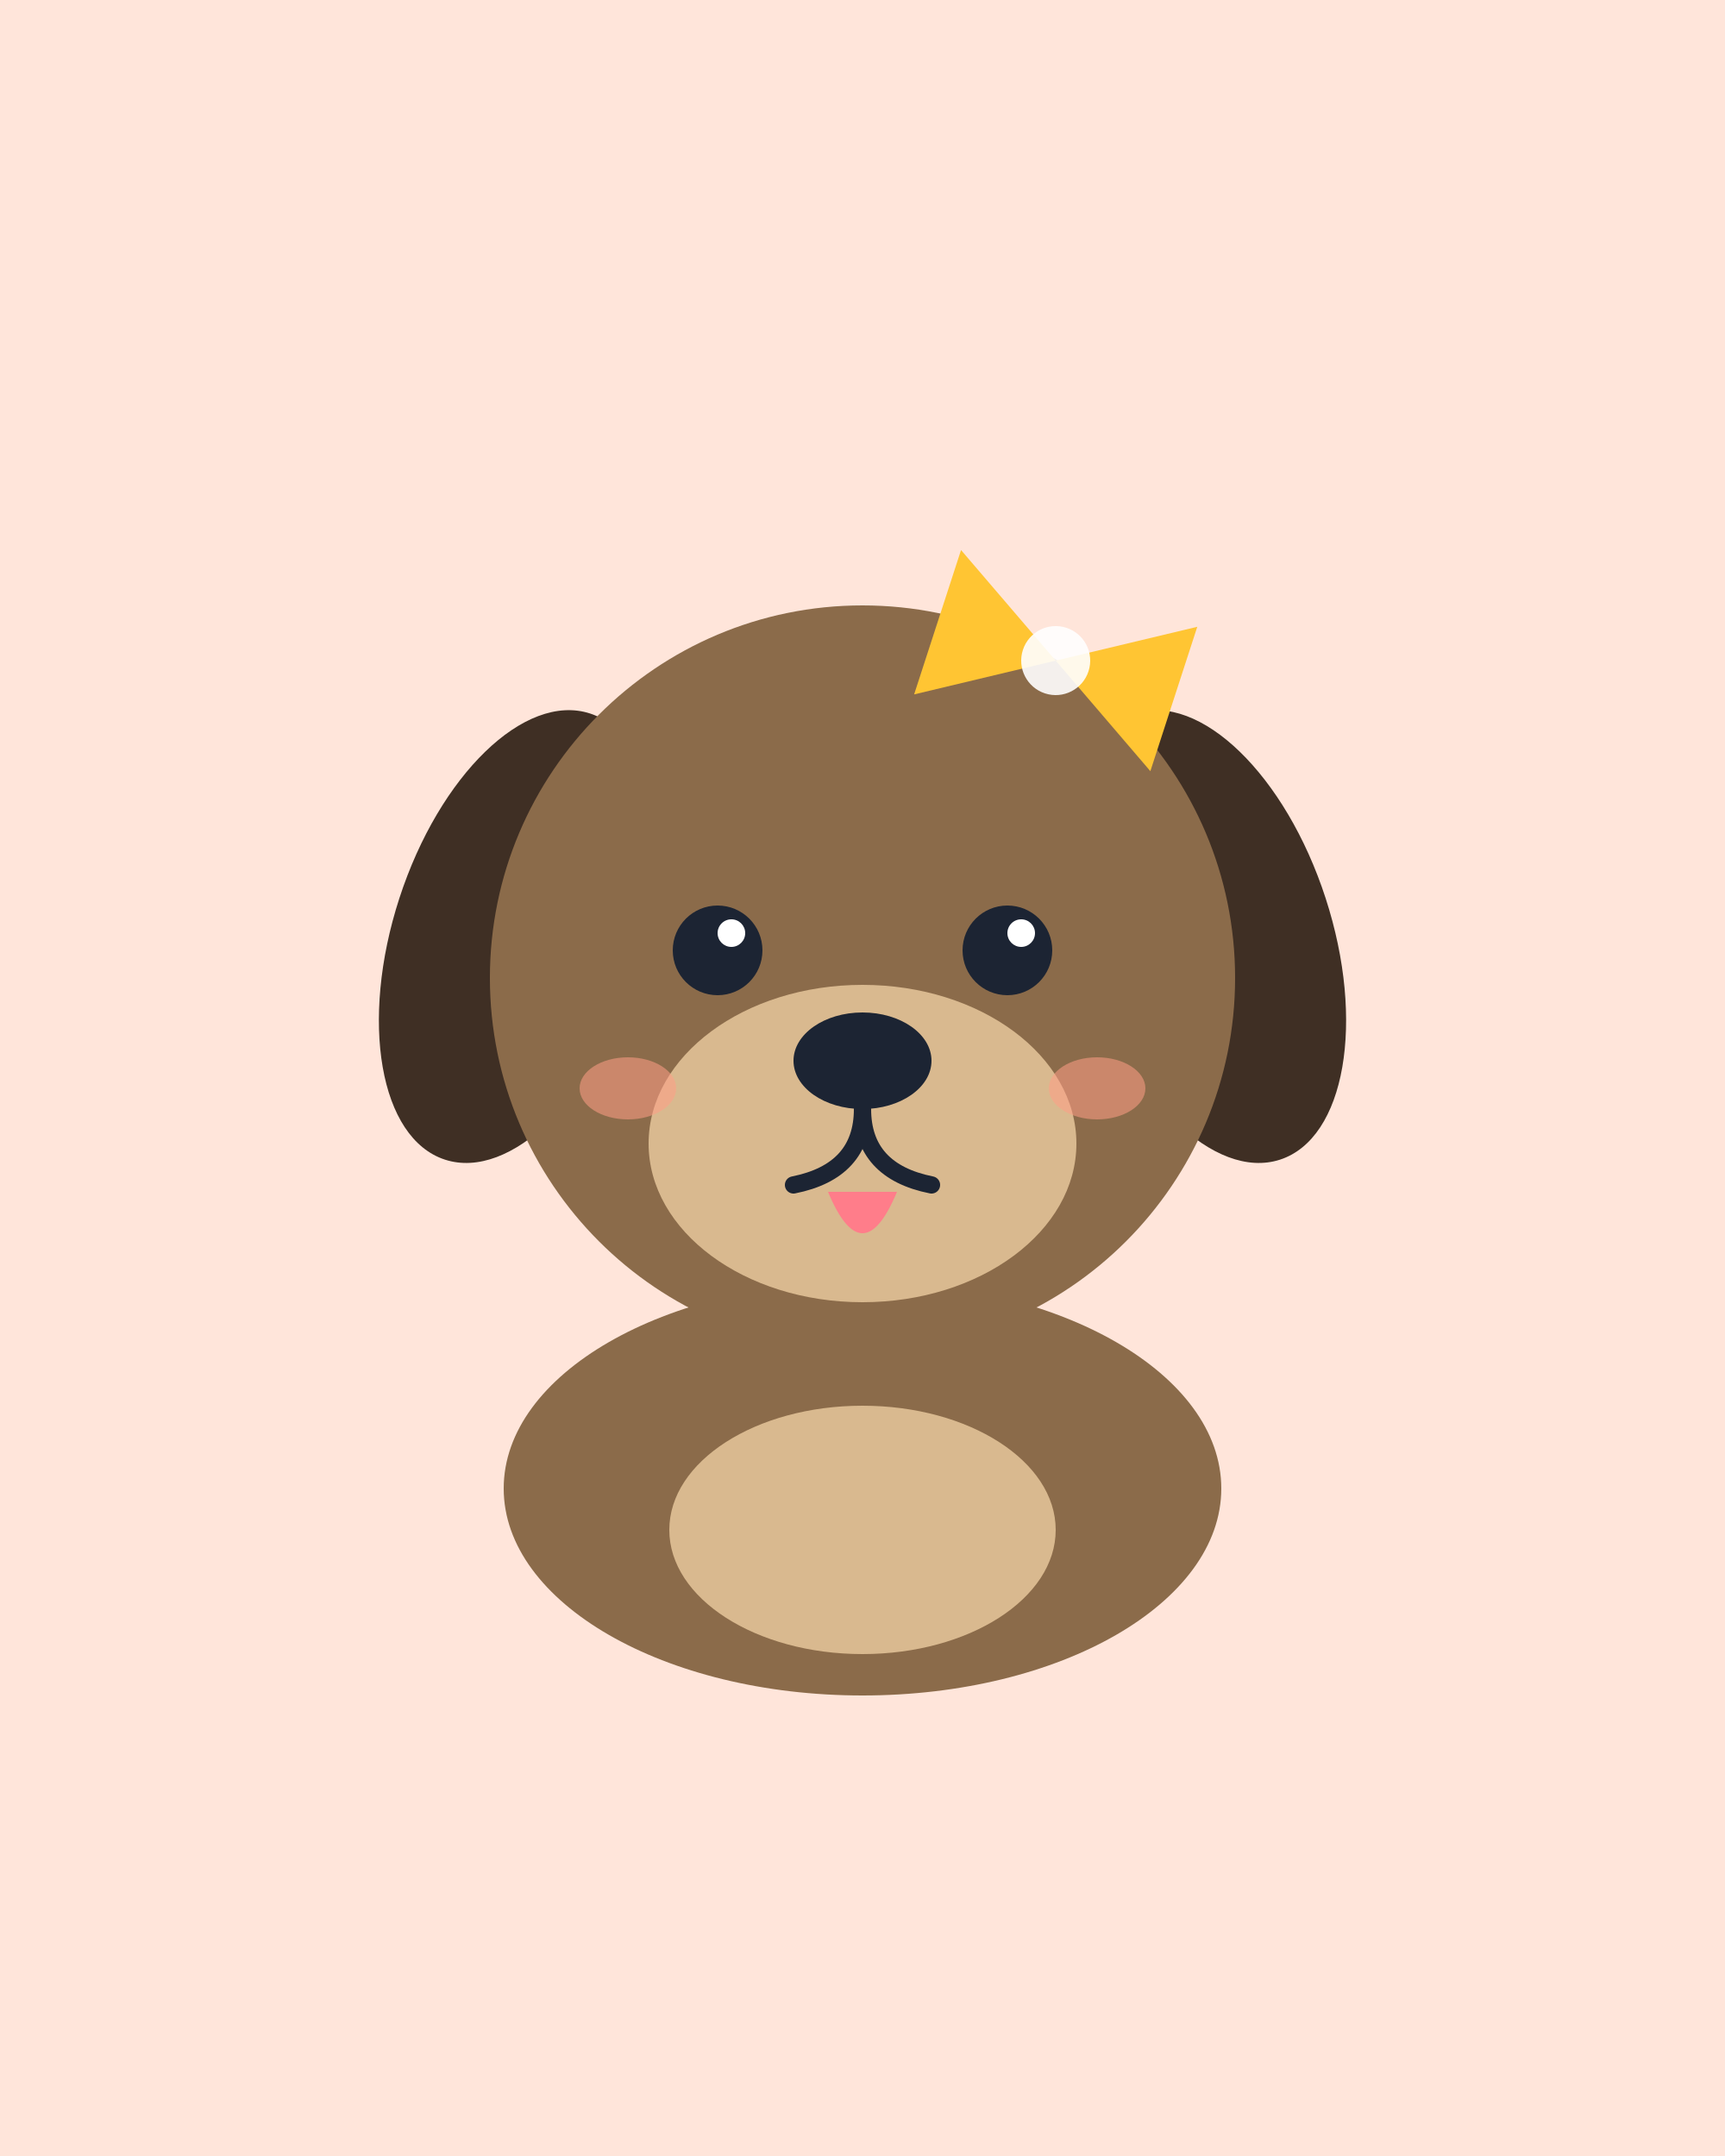
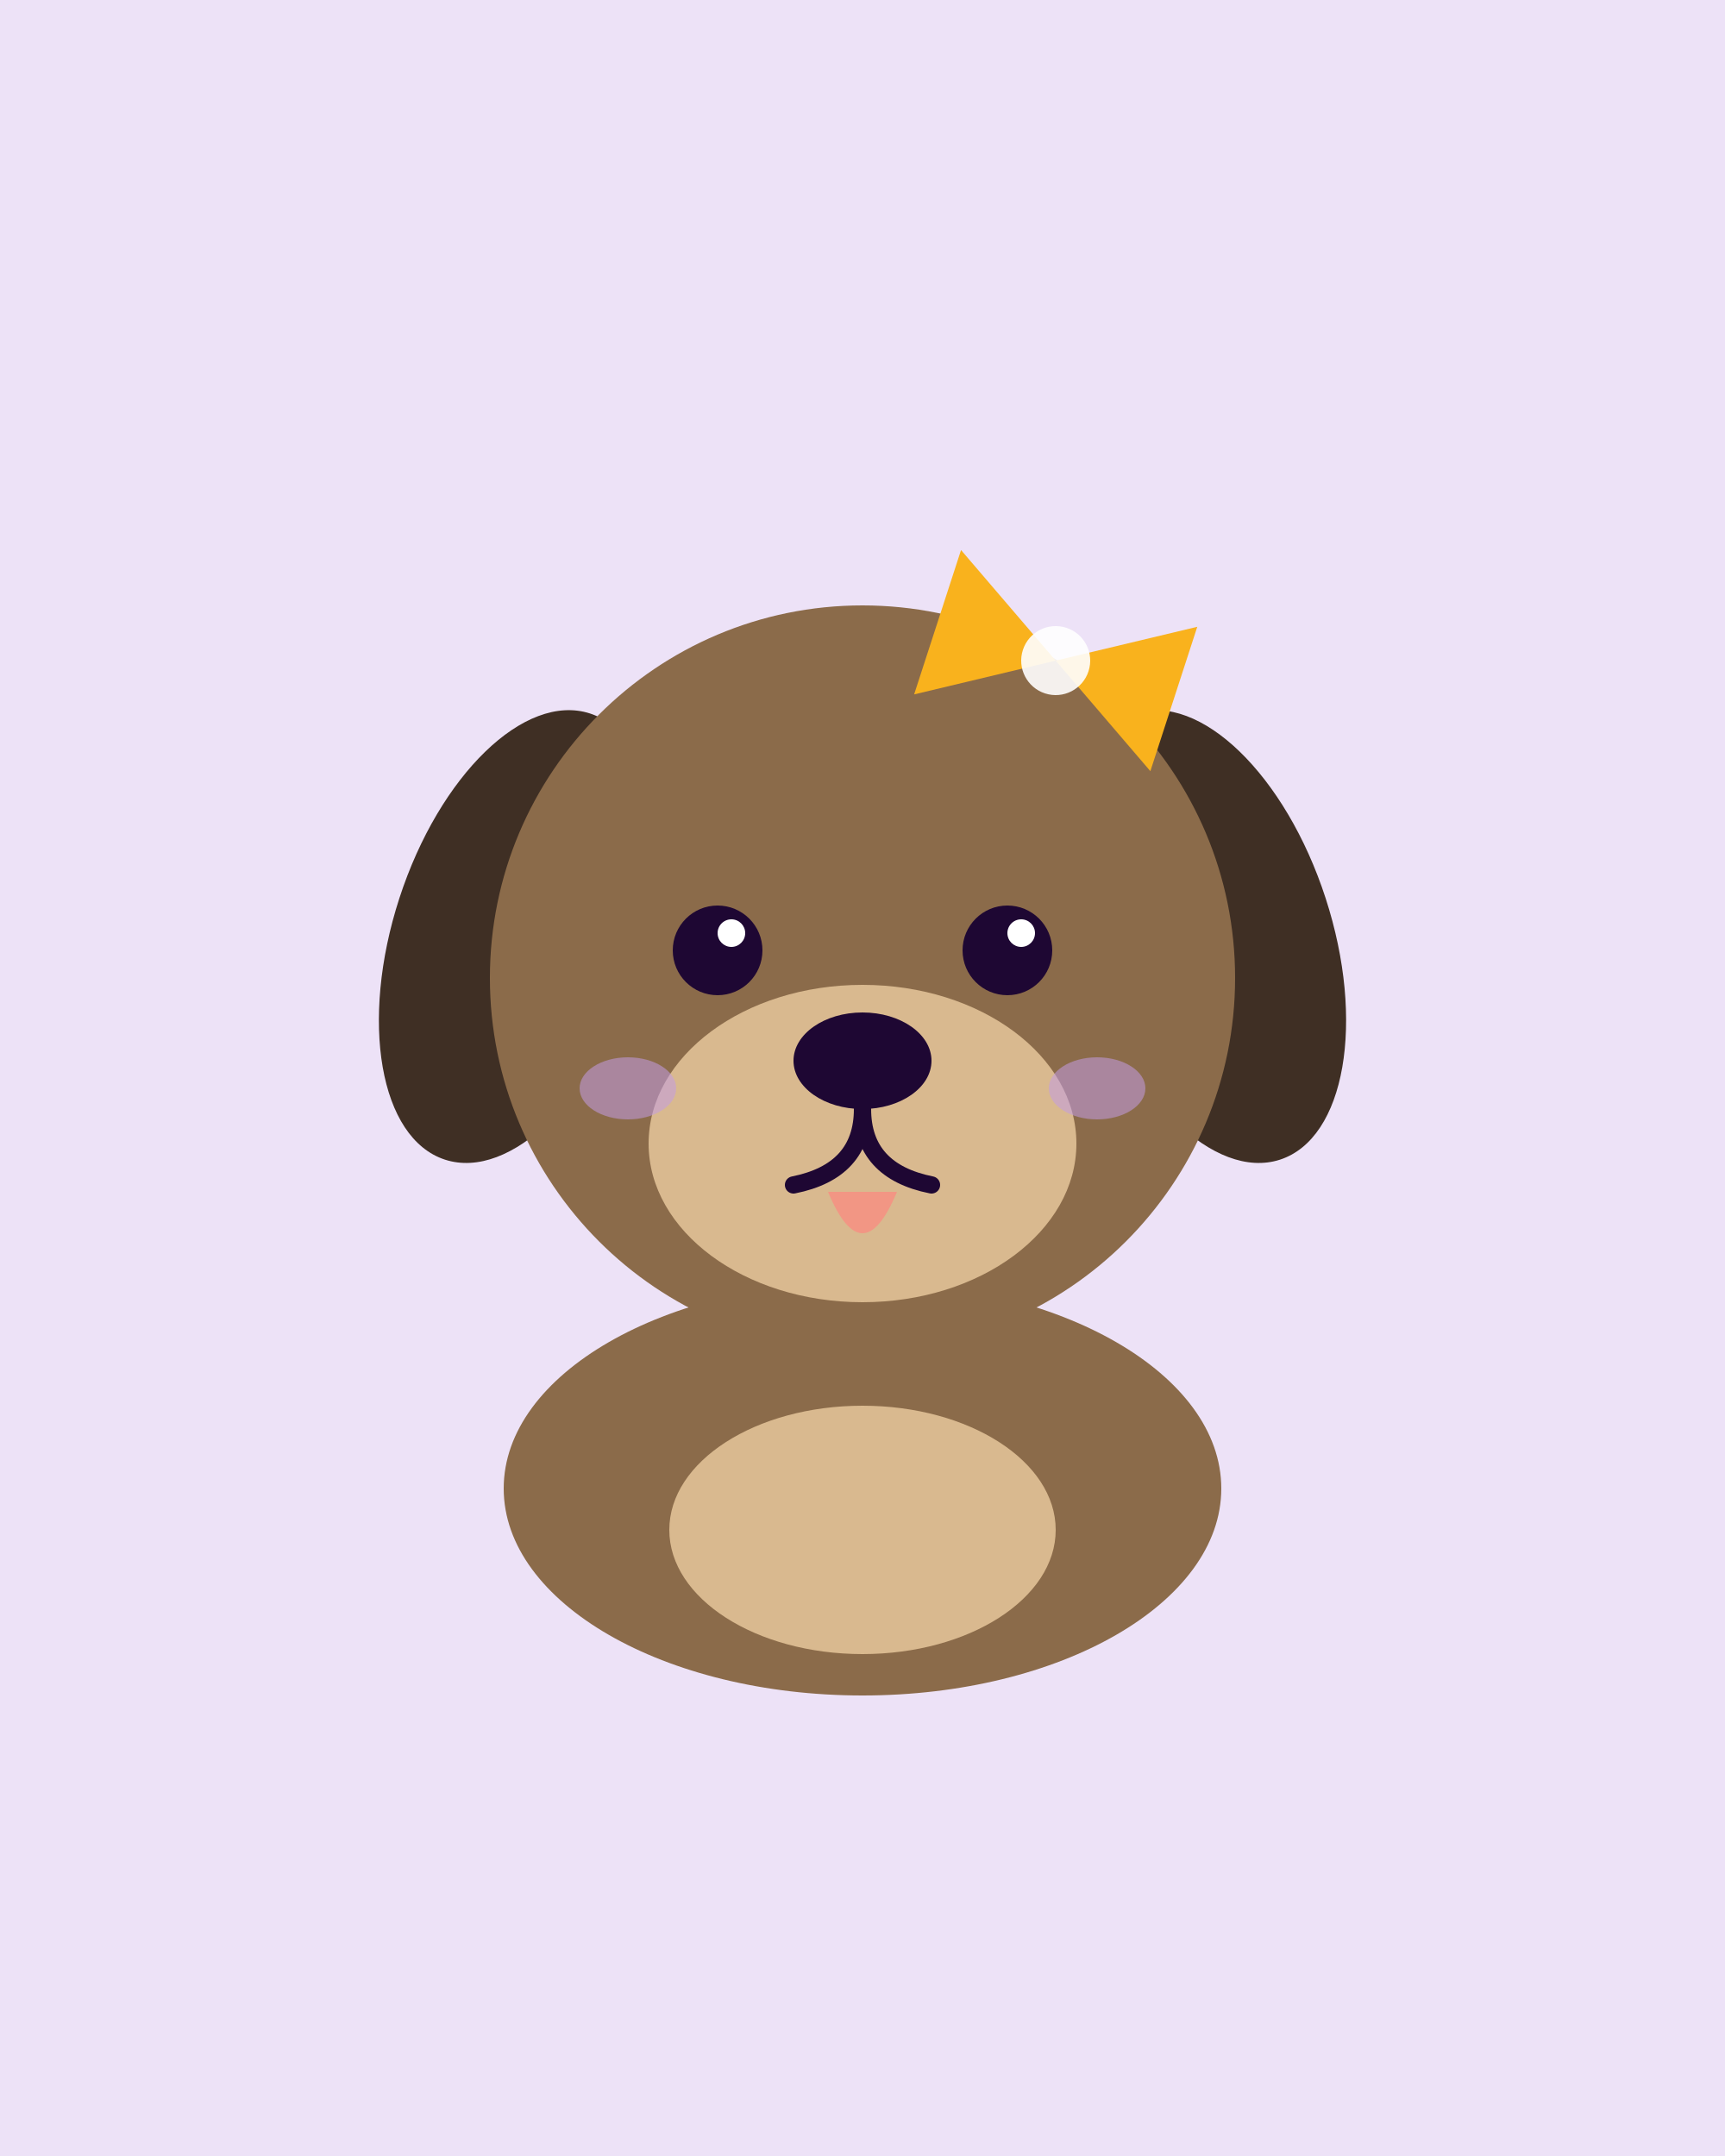
<svg xmlns="http://www.w3.org/2000/svg" viewBox="0 0 400 500">
-   <rect width="400" height="500" fill="#ffe5da" />
+   <rect width="400" height="500" fill="#EDE2F7" />
  <g transform="translate(40 70) scale(1.6)">
    <ellipse cx="100" cy="172" rx="52" ry="30" fill="#8b6b4a" />
    <ellipse cx="100" cy="178" rx="28" ry="18" fill="#d9b98f" />
    <ellipse cx="50" cy="92" rx="18" ry="34" fill="#3f2f24" transform="rotate(18 50 92)" />
    <ellipse cx="150" cy="92" rx="18" ry="34" fill="#3f2f24" transform="rotate(-18 150 92)" />
    <circle cx="100" cy="98" r="54" fill="#8b6b4a" />
    <ellipse cx="100" cy="122" rx="31" ry="23" fill="#d9b98f" />
-     <circle cx="79" cy="94" r="6.5" fill="#1c2433" />
-     <circle cx="121" cy="94" r="6.5" fill="#1c2433" />
+     <circle cx="79" cy="94" r="6.5" fill="#1E0733" />
+     <circle cx="121" cy="94" r="6.5" fill="#1E0733" />
    <circle cx="81" cy="91.5" r="2" fill="#fff" />
    <circle cx="123" cy="91.5" r="2" fill="#fff" />
-     <ellipse cx="66" cy="114" rx="7" ry="4.5" fill="#ff9f86" opacity=".55" />
-     <ellipse cx="134" cy="114" rx="7" ry="4.5" fill="#ff9f86" opacity=".55" />
-     <ellipse cx="100" cy="110" rx="10" ry="7" fill="#1c2433" />
-     <path d="M100 117 Q100 126 90 128 M100 117 Q100 126 110 128" stroke="#1c2433" stroke-width="2.5" fill="none" stroke-linecap="round" />
-     <path d="M95 129 Q100 141 105 129 Z" fill="#ff7d8a" />
+     <ellipse cx="66" cy="114" rx="7" ry="4.5" fill="#C29DE3" opacity=".55" />
+     <ellipse cx="134" cy="114" rx="7" ry="4.5" fill="#C29DE3" opacity=".55" />
+     <ellipse cx="100" cy="110" rx="10" ry="7" fill="#1E0733" />
+     <path d="M100 117 Q100 126 90 128 M100 117 Q100 126 110 128" stroke="#1E0733" stroke-width="2.5" fill="none" stroke-linecap="round" />
+     <path d="M95 129 Q100 141 105 129 Z" fill="#F29684" />
    <g transform="translate(128 52) rotate(18)">
-       <path d="M0 0 L-18 -11 L-18 11 Z" fill="#ffc533" />
-       <path d="M0 0 L18 -11 L18 11 Z" fill="#ffc533" />
+       <path d="M0 0 L-18 -11 L-18 11 Z" fill="#F9B21D" />
+       <path d="M0 0 L18 -11 L18 11 Z" fill="#F9B21D" />
      <circle r="5" fill="#fff" opacity=".9" />
    </g>
  </g>
</svg>
